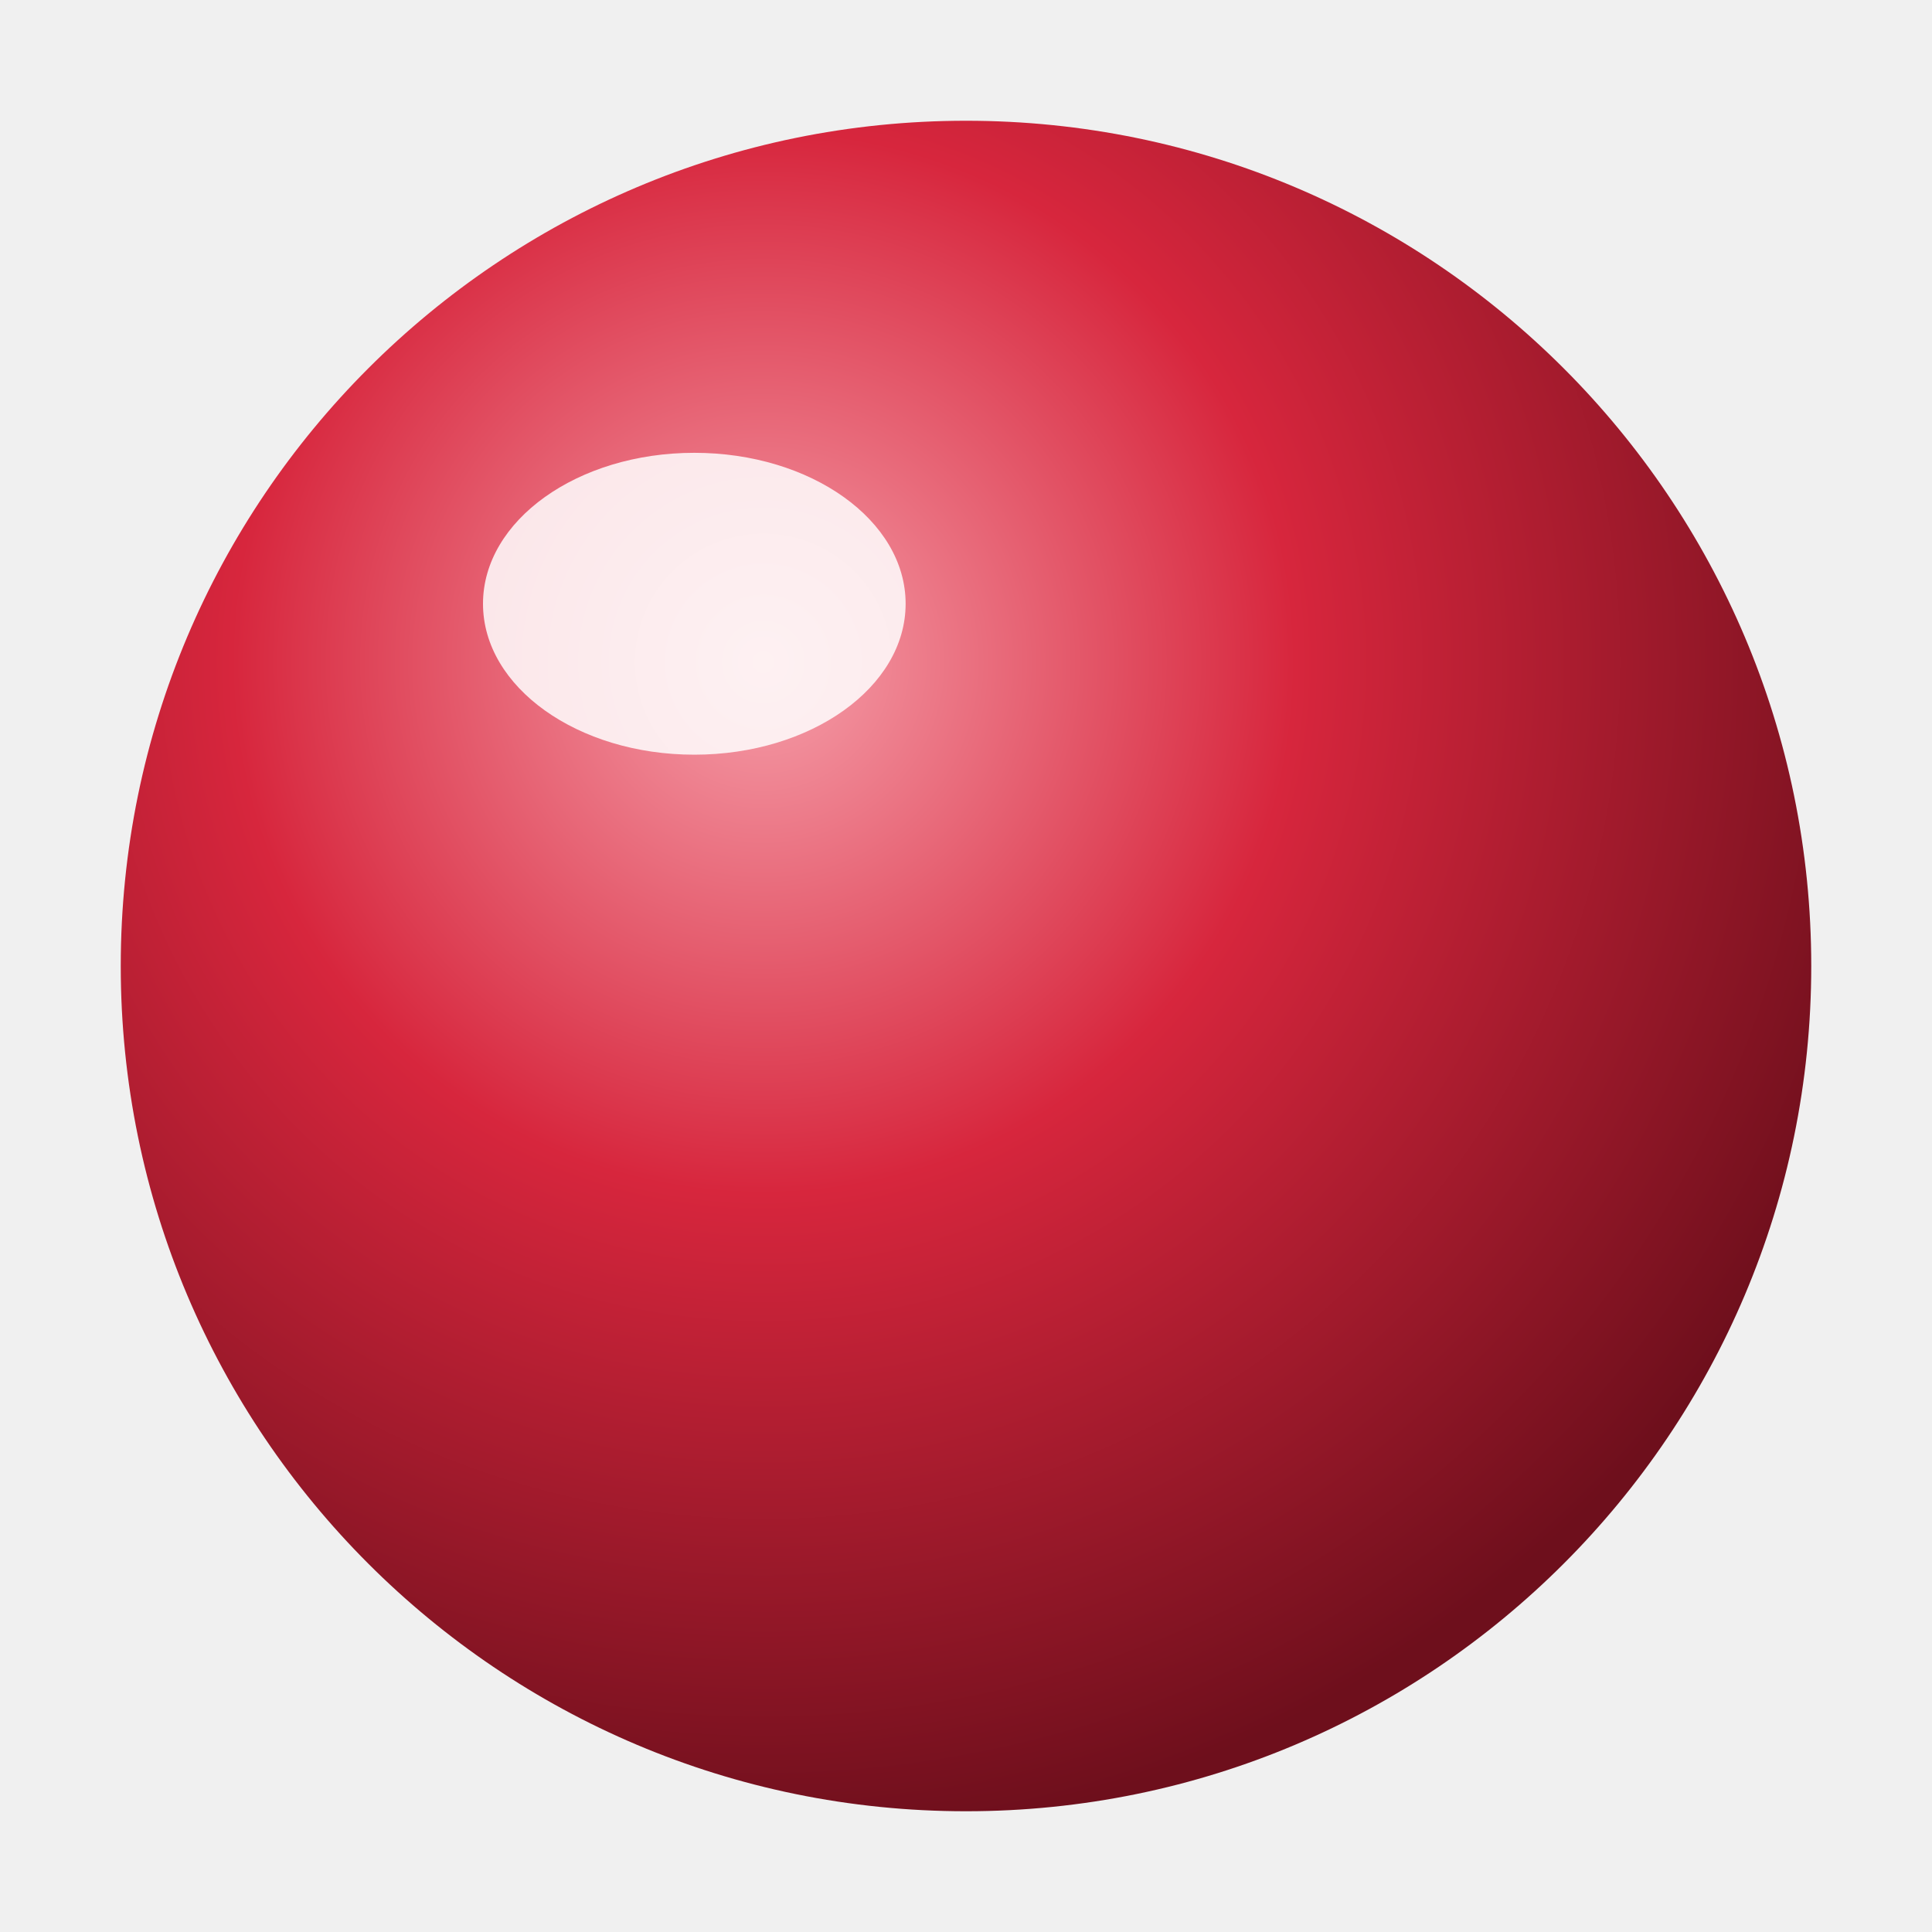
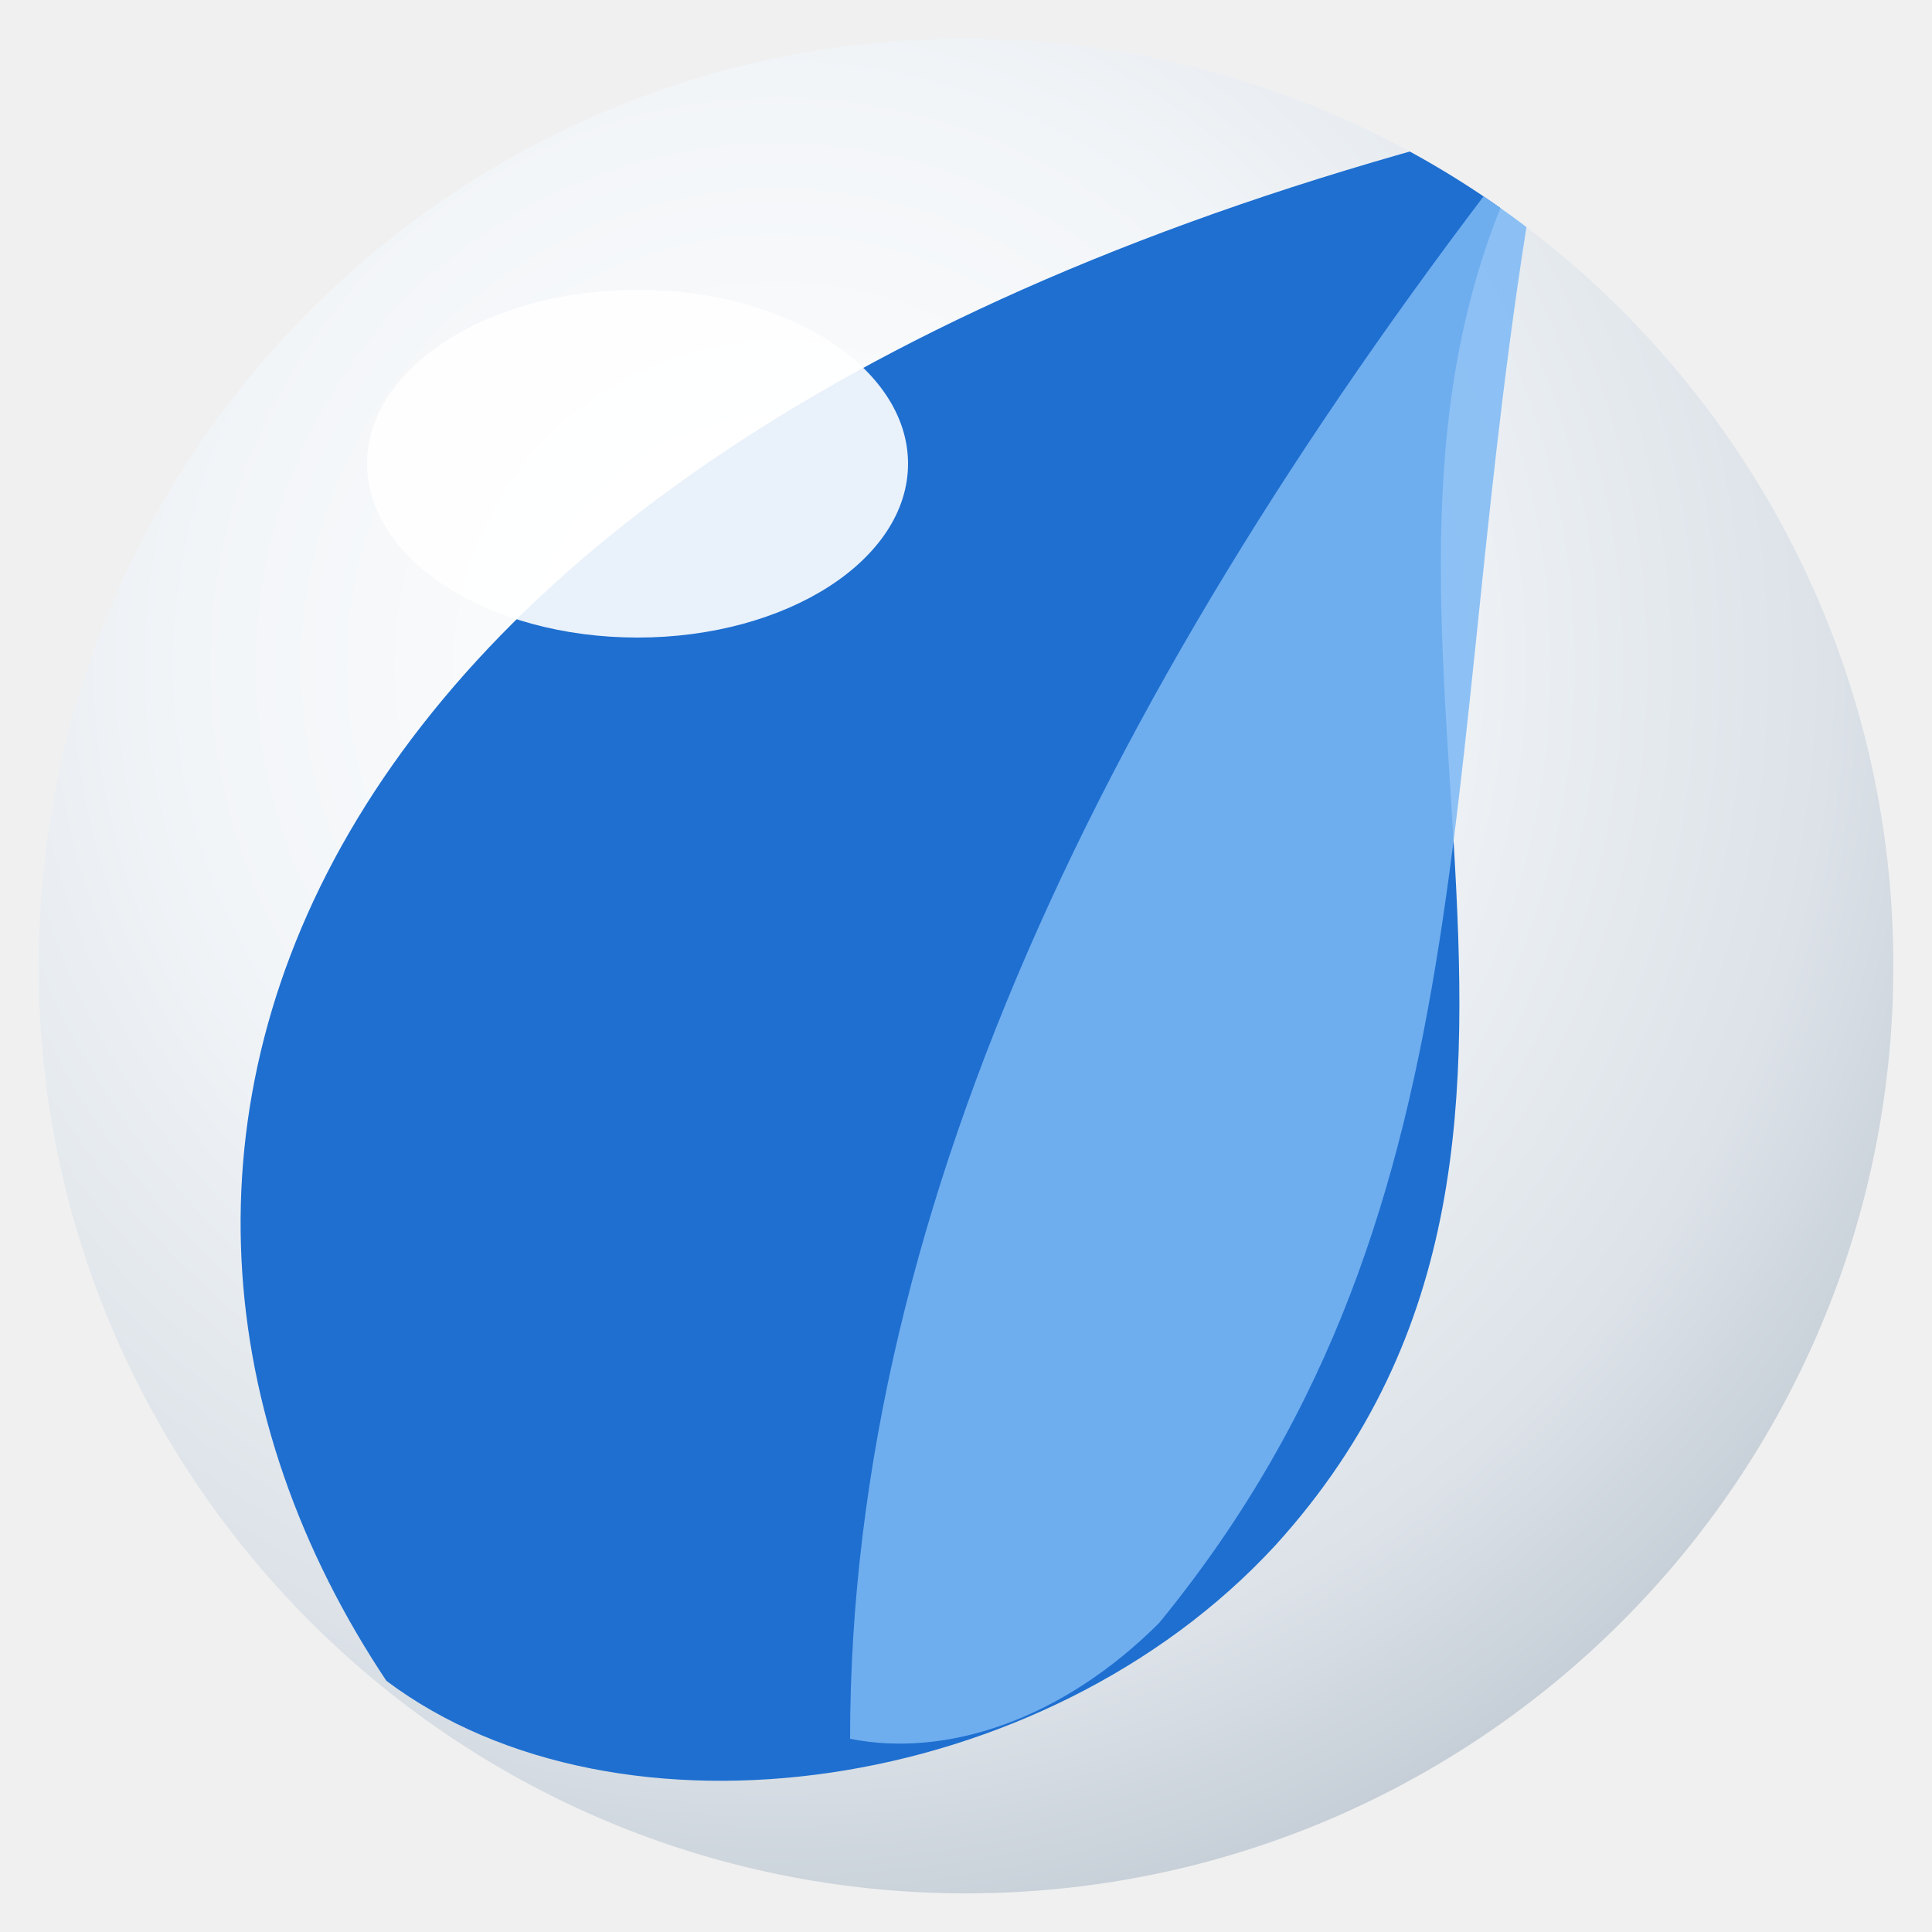
- <svg xmlns="http://www.w3.org/2000/svg" viewBox="0 0 64 64">
+ <svg xmlns="http://www.w3.org/2000/svg" viewBox="0 0 100 100">
  <defs>
-     <radialGradient id="g" cx="38%" cy="32%" r="70%">
-       <stop offset="0" stop-color="#f6a0ab" />
-       <stop offset=".45" stop-color="#d7263d" />
-       <stop offset="1" stop-color="#6e0f1c" />
+     <radialGradient id="g" cx="40%" cy="34%" r="70%">
+       <stop offset="0" stop-color="#fff" />
+       <stop offset=".45" stop-color="#f2f5f8" />
+       <stop offset=".8" stop-color="#dce2e8" />
+       <stop offset="1" stop-color="#c3ccd5" />
    </radialGradient>
+     <clipPath id="c">
+       <circle cx="50" cy="50" r="48" />
+     </clipPath>
  </defs>
-   <circle cx="32" cy="32" r="28" fill="url(#g)" />
-   <ellipse cx="23" cy="20" rx="7" ry="5" fill="#fff" opacity=".85" />
+   <circle cx="50" cy="50" r="48" fill="url(#g)" />
+   <g clip-path="url(#c)">
+     <path d="M20 87 C 2 60, 14 22, 80 6 C 66 30, 86 58, 66 80 C 54 93, 32 96, 20 87 Z" fill="#1e6fd0" />
+     <path d="M44 90 C 44 62, 58 34, 80 6 C 74 38, 78 62, 60 84 C 55 89, 49 91, 44 90 Z" fill="#7db8f5" opacity=".85" />
+   </g>
+   <ellipse cx="33" cy="24" rx="14" ry="9" fill="#fff" opacity=".9" />
</svg>
